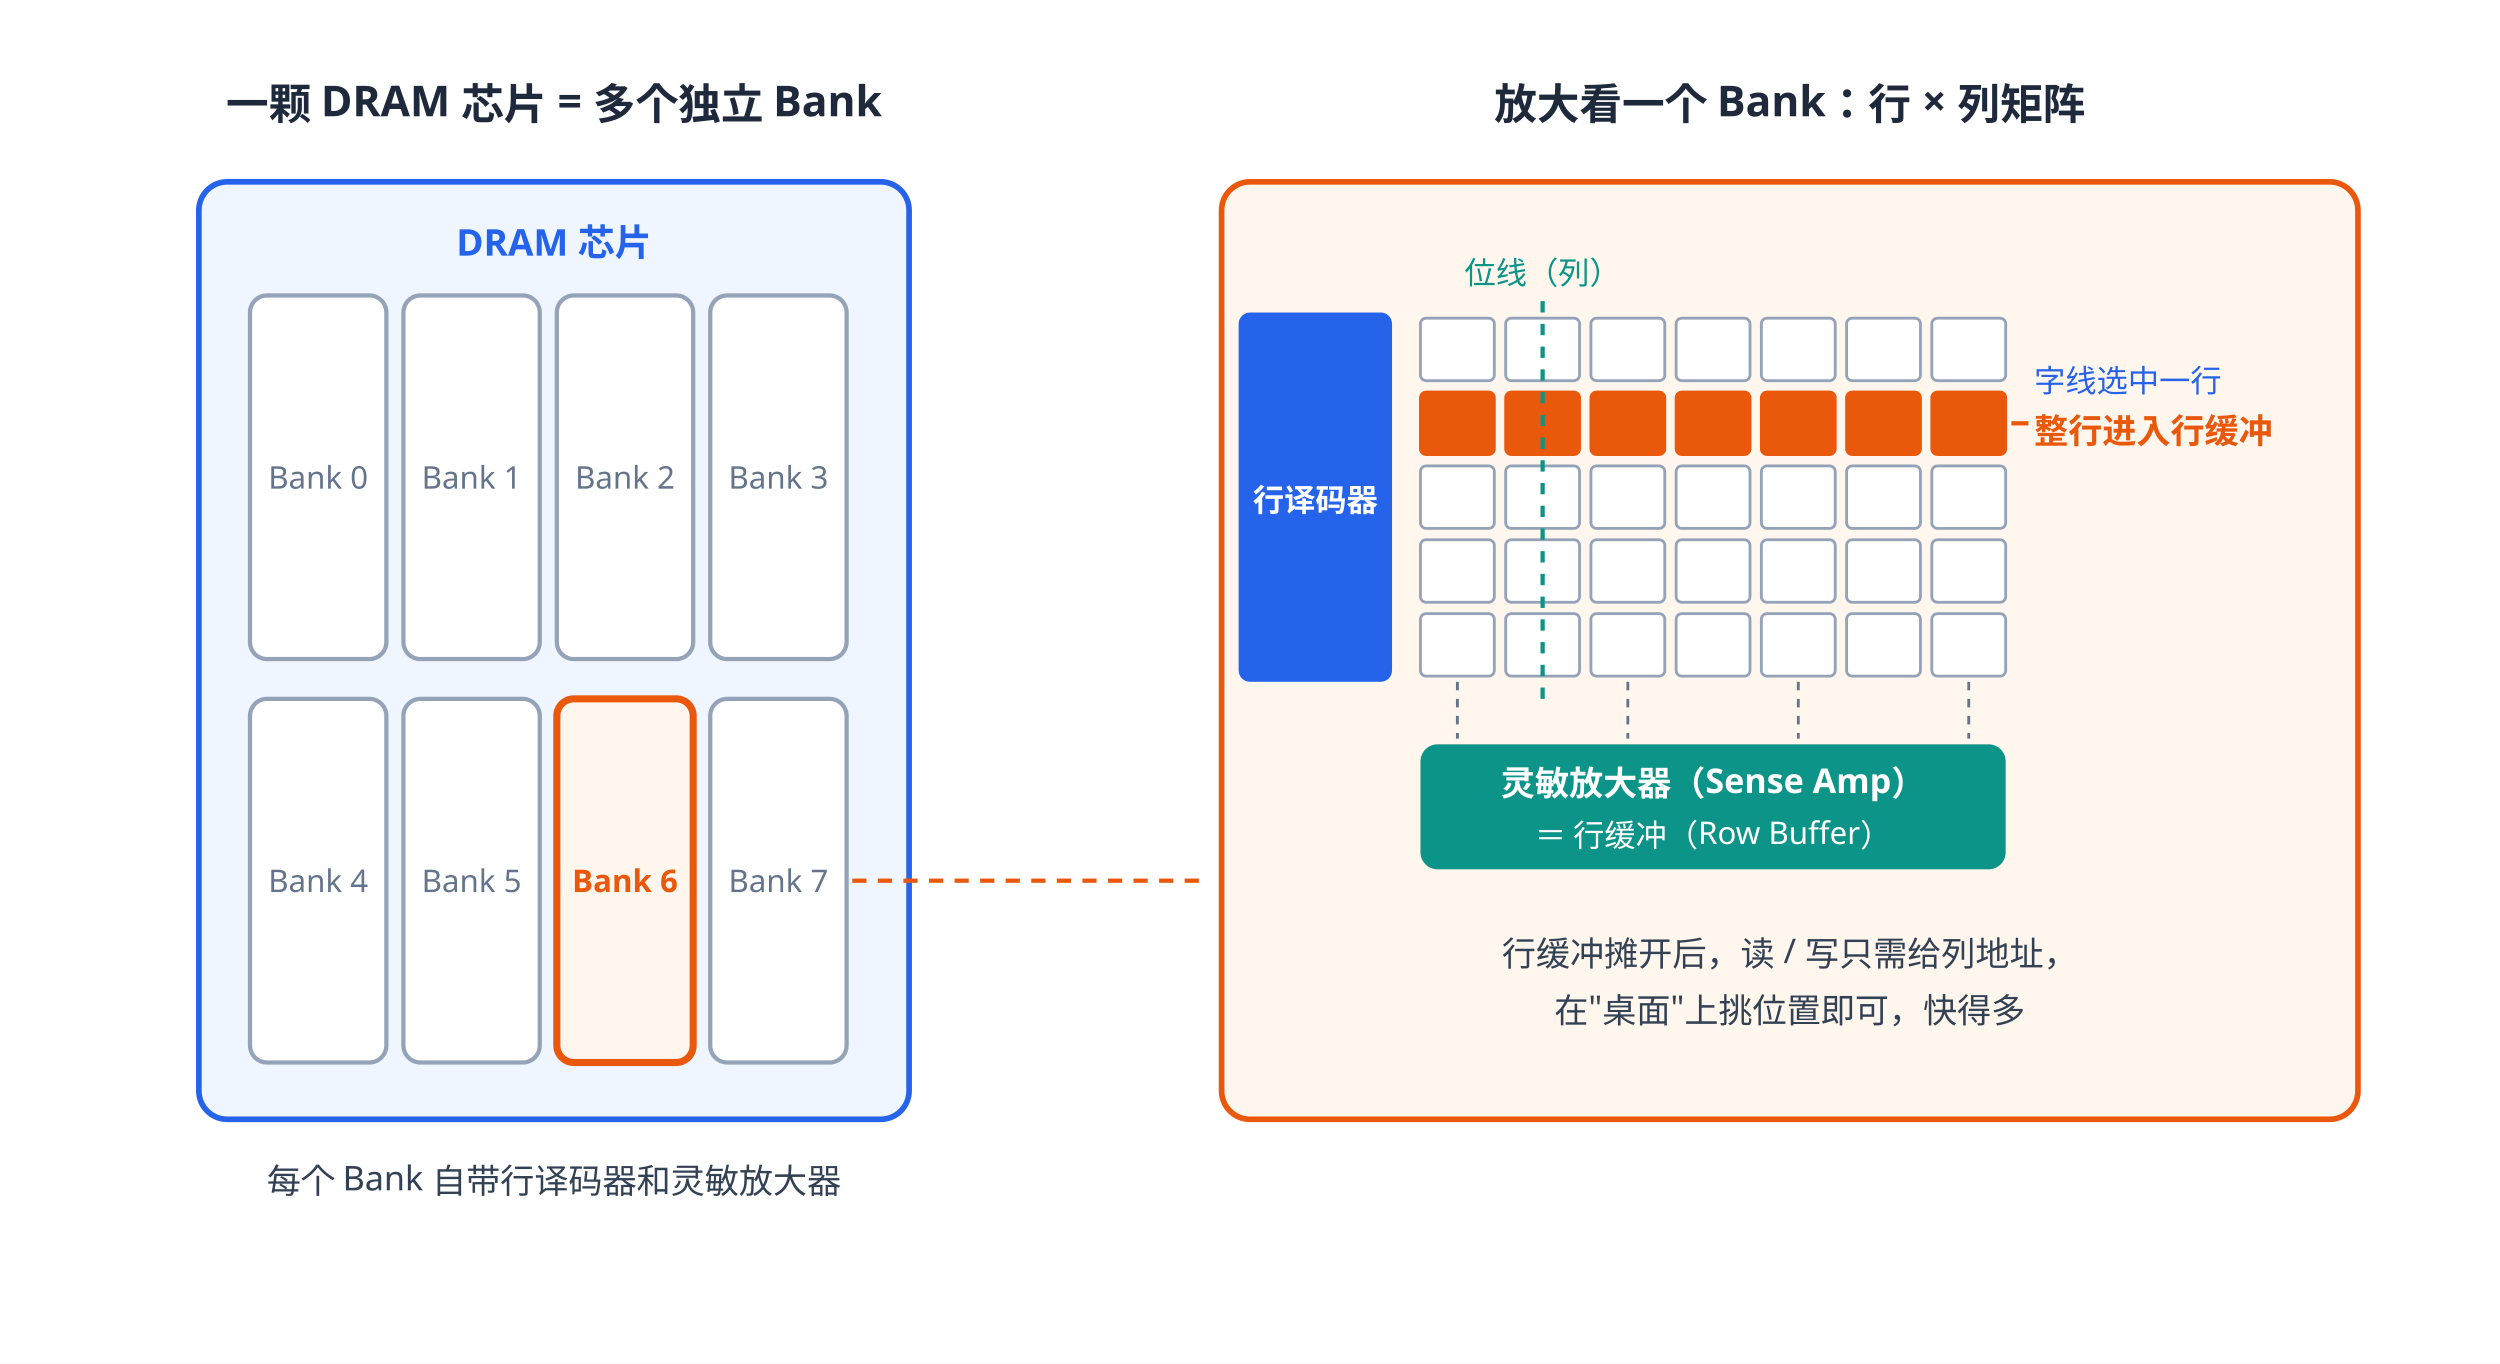
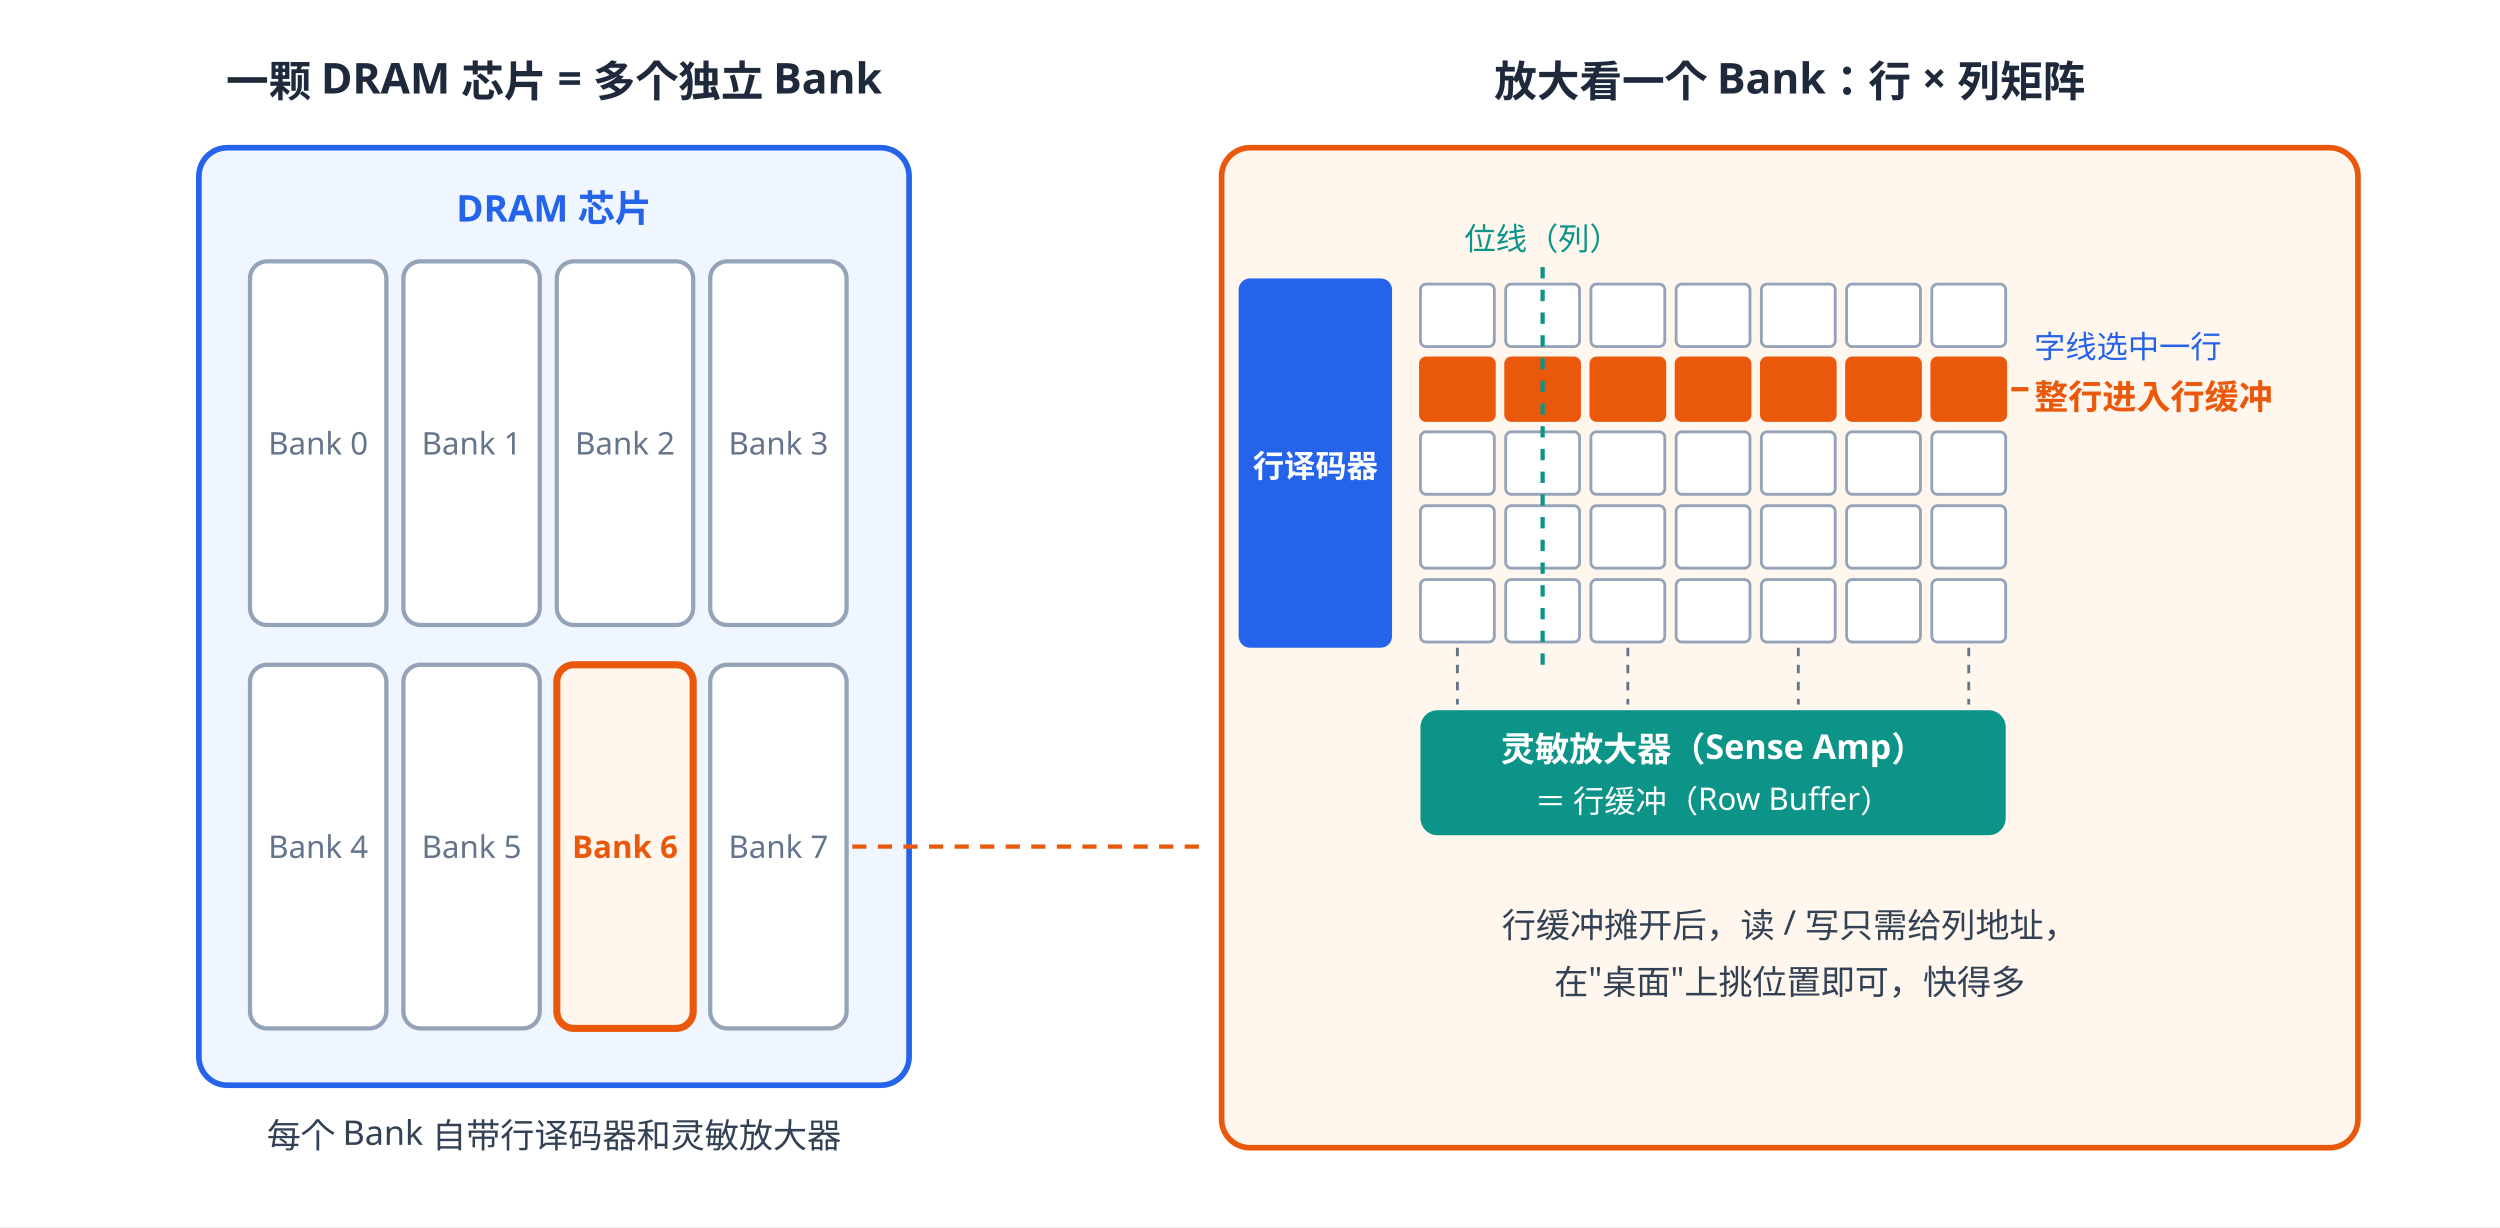
- <svg xmlns="http://www.w3.org/2000/svg" viewBox="0 0 880 480" font-family="'PingFang SC','Microsoft YaHei',sans-serif">
-   <rect x="0" y="0" width="880" height="480" fill="#ffffff" />
-   <text x="195" y="42" text-anchor="middle" fill="#1e293b" font-size="15" font-weight="bold">一颗 DRAM 芯片 = 多个独立 Bank</text>
-   <rect x="70" y="64" width="250" height="330" rx="10" fill="#eff6ff" stroke="#2563eb" stroke-width="2" />
-   <text x="195" y="90" text-anchor="middle" fill="#2563eb" font-size="13" font-weight="bold">DRAM 芯片</text>
-   <rect x="88" y="104" width="48" height="128" rx="6" fill="#ffffff" stroke="#94a3b8" stroke-width="1.5" />
-   <rect x="142" y="104" width="48" height="128" rx="6" fill="#ffffff" stroke="#94a3b8" stroke-width="1.5" />
-   <rect x="196" y="104" width="48" height="128" rx="6" fill="#ffffff" stroke="#94a3b8" stroke-width="1.5" />
-   <rect x="250" y="104" width="48" height="128" rx="6" fill="#ffffff" stroke="#94a3b8" stroke-width="1.5" />
-   <rect x="88" y="246" width="48" height="128" rx="6" fill="#ffffff" stroke="#94a3b8" stroke-width="1.5" />
-   <rect x="142" y="246" width="48" height="128" rx="6" fill="#ffffff" stroke="#94a3b8" stroke-width="1.5" />
-   <rect x="196" y="246" width="48" height="128" rx="6" fill="#fff7ed" stroke="#ea580c" stroke-width="2.5" />
-   <rect x="250" y="246" width="48" height="128" rx="6" fill="#ffffff" stroke="#94a3b8" stroke-width="1.5" />
-   <text x="112" y="172" text-anchor="middle" fill="#64748b" font-size="11">Bank 0</text>
-   <text x="166" y="172" text-anchor="middle" fill="#64748b" font-size="11">Bank 1</text>
-   <text x="220" y="172" text-anchor="middle" fill="#64748b" font-size="11">Bank 2</text>
-   <text x="274" y="172" text-anchor="middle" fill="#64748b" font-size="11">Bank 3</text>
-   <text x="112" y="314" text-anchor="middle" fill="#64748b" font-size="11">Bank 4</text>
-   <text x="166" y="314" text-anchor="middle" fill="#64748b" font-size="11">Bank 5</text>
-   <text x="220" y="314" text-anchor="middle" fill="#ea580c" font-size="11" font-weight="bold">Bank 6</text>
-   <text x="274" y="314" text-anchor="middle" fill="#64748b" font-size="11">Bank 7</text>
-   <text x="195" y="420" text-anchor="middle" fill="#334155" font-size="12">每个 Bank 自带行译码器和灵敏放大器</text>
-   <line x1="300" y1="310" x2="424" y2="310" stroke="#ea580c" stroke-width="1.5" stroke-dasharray="5,4" />
-   <text x="630" y="42" text-anchor="middle" fill="#1e293b" font-size="15" font-weight="bold">放大看一个 Bank：行 × 列矩阵</text>
-   <rect x="430" y="64" width="400" height="330" rx="10" fill="#fff7ed" stroke="#ea580c" stroke-width="2" />
-   <rect x="436" y="110" width="54" height="130" rx="4" fill="#2563eb" />
-   <text x="463" y="180" text-anchor="middle" fill="#ffffff" font-size="11" font-weight="bold">行译码器</text>
+ <svg xmlns="http://www.w3.org/2000/svg" viewBox="0 0 880 432" font-family="'PingFang SC','Microsoft YaHei',sans-serif">
+   <rect x="0" y="0" width="880" height="432" fill="#ffffff" />
+   <text x="195" y="34" text-anchor="middle" fill="#1e293b" font-size="15" font-weight="bold">一颗 DRAM 芯片 = 多个独立 Bank</text>
+   <rect x="70" y="52" width="250" height="330" rx="10" fill="#eff6ff" stroke="#2563eb" stroke-width="2" />
+   <text x="195" y="78" text-anchor="middle" fill="#2563eb" font-size="13" font-weight="bold">DRAM 芯片</text>
+   <rect x="88" y="92" width="48" height="128" rx="6" fill="#ffffff" stroke="#94a3b8" stroke-width="1.5" />
+   <rect x="142" y="92" width="48" height="128" rx="6" fill="#ffffff" stroke="#94a3b8" stroke-width="1.5" />
+   <rect x="196" y="92" width="48" height="128" rx="6" fill="#ffffff" stroke="#94a3b8" stroke-width="1.5" />
+   <rect x="250" y="92" width="48" height="128" rx="6" fill="#ffffff" stroke="#94a3b8" stroke-width="1.5" />
+   <rect x="88" y="234" width="48" height="128" rx="6" fill="#ffffff" stroke="#94a3b8" stroke-width="1.5" />
+   <rect x="142" y="234" width="48" height="128" rx="6" fill="#ffffff" stroke="#94a3b8" stroke-width="1.5" />
+   <rect x="196" y="234" width="48" height="128" rx="6" fill="#fff7ed" stroke="#ea580c" stroke-width="2.5" />
+   <rect x="250" y="234" width="48" height="128" rx="6" fill="#ffffff" stroke="#94a3b8" stroke-width="1.5" />
+   <text x="112" y="160" text-anchor="middle" fill="#64748b" font-size="11">Bank 0</text>
+   <text x="166" y="160" text-anchor="middle" fill="#64748b" font-size="11">Bank 1</text>
+   <text x="220" y="160" text-anchor="middle" fill="#64748b" font-size="11">Bank 2</text>
+   <text x="274" y="160" text-anchor="middle" fill="#64748b" font-size="11">Bank 3</text>
+   <text x="112" y="302" text-anchor="middle" fill="#64748b" font-size="11">Bank 4</text>
+   <text x="166" y="302" text-anchor="middle" fill="#64748b" font-size="11">Bank 5</text>
+   <text x="220" y="302" text-anchor="middle" fill="#ea580c" font-size="11" font-weight="bold">Bank 6</text>
+   <text x="274" y="302" text-anchor="middle" fill="#64748b" font-size="11">Bank 7</text>
+   <text x="195" y="404" text-anchor="middle" fill="#334155" font-size="12">每个 Bank 自带行译码器和灵敏放大器</text>
+   <line x1="300" y1="298" x2="424" y2="298" stroke="#ea580c" stroke-width="1.5" stroke-dasharray="5,4" />
+   <text x="630" y="34" text-anchor="middle" fill="#1e293b" font-size="15" font-weight="bold">放大看一个 Bank：行 × 列矩阵</text>
+   <rect x="430" y="52" width="400" height="352" rx="10" fill="#fff7ed" stroke="#ea580c" stroke-width="2" />
+   <rect x="436" y="98" width="54" height="130" rx="4" fill="#2563eb" />
+   <text x="463" y="168" text-anchor="middle" fill="#ffffff" font-size="11" font-weight="bold">行译码器</text>
  <g fill="#ffffff" stroke="#94a3b8" stroke-width="1">
-     <rect x="500" y="112" width="26" height="22" rx="2" />
-     <rect x="530" y="112" width="26" height="22" rx="2" />
-     <rect x="560" y="112" width="26" height="22" rx="2" />
-     <rect x="590" y="112" width="26" height="22" rx="2" />
-     <rect x="620" y="112" width="26" height="22" rx="2" />
-     <rect x="650" y="112" width="26" height="22" rx="2" />
-     <rect x="680" y="112" width="26" height="22" rx="2" />
-     <rect x="500" y="164" width="26" height="22" rx="2" />
-     <rect x="530" y="164" width="26" height="22" rx="2" />
-     <rect x="560" y="164" width="26" height="22" rx="2" />
-     <rect x="590" y="164" width="26" height="22" rx="2" />
-     <rect x="620" y="164" width="26" height="22" rx="2" />
-     <rect x="650" y="164" width="26" height="22" rx="2" />
-     <rect x="680" y="164" width="26" height="22" rx="2" />
-     <rect x="500" y="190" width="26" height="22" rx="2" />
-     <rect x="530" y="190" width="26" height="22" rx="2" />
-     <rect x="560" y="190" width="26" height="22" rx="2" />
-     <rect x="590" y="190" width="26" height="22" rx="2" />
-     <rect x="620" y="190" width="26" height="22" rx="2" />
-     <rect x="650" y="190" width="26" height="22" rx="2" />
-     <rect x="680" y="190" width="26" height="22" rx="2" />
-     <rect x="500" y="216" width="26" height="22" rx="2" />
-     <rect x="530" y="216" width="26" height="22" rx="2" />
-     <rect x="560" y="216" width="26" height="22" rx="2" />
-     <rect x="590" y="216" width="26" height="22" rx="2" />
-     <rect x="620" y="216" width="26" height="22" rx="2" />
-     <rect x="650" y="216" width="26" height="22" rx="2" />
-     <rect x="680" y="216" width="26" height="22" rx="2" />
+     <rect x="500" y="100" width="26" height="22" rx="2" />
+     <rect x="530" y="100" width="26" height="22" rx="2" />
+     <rect x="560" y="100" width="26" height="22" rx="2" />
+     <rect x="590" y="100" width="26" height="22" rx="2" />
+     <rect x="620" y="100" width="26" height="22" rx="2" />
+     <rect x="650" y="100" width="26" height="22" rx="2" />
+     <rect x="680" y="100" width="26" height="22" rx="2" />
+     <rect x="500" y="152" width="26" height="22" rx="2" />
+     <rect x="530" y="152" width="26" height="22" rx="2" />
+     <rect x="560" y="152" width="26" height="22" rx="2" />
+     <rect x="590" y="152" width="26" height="22" rx="2" />
+     <rect x="620" y="152" width="26" height="22" rx="2" />
+     <rect x="650" y="152" width="26" height="22" rx="2" />
+     <rect x="680" y="152" width="26" height="22" rx="2" />
+     <rect x="500" y="178" width="26" height="22" rx="2" />
+     <rect x="530" y="178" width="26" height="22" rx="2" />
+     <rect x="560" y="178" width="26" height="22" rx="2" />
+     <rect x="590" y="178" width="26" height="22" rx="2" />
+     <rect x="620" y="178" width="26" height="22" rx="2" />
+     <rect x="650" y="178" width="26" height="22" rx="2" />
+     <rect x="680" y="178" width="26" height="22" rx="2" />
+     <rect x="500" y="204" width="26" height="22" rx="2" />
+     <rect x="530" y="204" width="26" height="22" rx="2" />
+     <rect x="560" y="204" width="26" height="22" rx="2" />
+     <rect x="590" y="204" width="26" height="22" rx="2" />
+     <rect x="620" y="204" width="26" height="22" rx="2" />
+     <rect x="650" y="204" width="26" height="22" rx="2" />
+     <rect x="680" y="204" width="26" height="22" rx="2" />
  </g>
  <g fill="#ea580c" stroke="#ea580c" stroke-width="1">
-     <rect x="500" y="138" width="26" height="22" rx="2" />
-     <rect x="530" y="138" width="26" height="22" rx="2" />
-     <rect x="560" y="138" width="26" height="22" rx="2" />
-     <rect x="590" y="138" width="26" height="22" rx="2" />
-     <rect x="620" y="138" width="26" height="22" rx="2" />
-     <rect x="650" y="138" width="26" height="22" rx="2" />
-     <rect x="680" y="138" width="26" height="22" rx="2" />
+     <rect x="500" y="126" width="26" height="22" rx="2" />
+     <rect x="530" y="126" width="26" height="22" rx="2" />
+     <rect x="560" y="126" width="26" height="22" rx="2" />
+     <rect x="590" y="126" width="26" height="22" rx="2" />
+     <rect x="620" y="126" width="26" height="22" rx="2" />
+     <rect x="650" y="126" width="26" height="22" rx="2" />
+     <rect x="680" y="126" width="26" height="22" rx="2" />
  </g>
-   <line x1="543" y1="106" x2="543" y2="246" stroke="#0d9488" stroke-width="1.5" stroke-dasharray="4,4" />
-   <text x="543" y="100" text-anchor="middle" fill="#0d9488" font-size="11">位线（列）</text>
-   <line x1="708" y1="149" x2="714" y2="149" stroke="#ea580c" stroke-width="1.5" />
-   <text x="716" y="138" text-anchor="start" fill="#2563eb" font-size="11">字线选中一行</text>
-   <text x="716" y="156" text-anchor="start" fill="#ea580c" font-size="12" font-weight="bold">整行进入行缓冲</text>
-   <line x1="513" y1="240" x2="513" y2="260" stroke="#64748b" stroke-width="1" stroke-dasharray="3,3" />
-   <line x1="573" y1="240" x2="573" y2="260" stroke="#64748b" stroke-width="1" stroke-dasharray="3,3" />
-   <line x1="633" y1="240" x2="633" y2="260" stroke="#64748b" stroke-width="1" stroke-dasharray="3,3" />
-   <line x1="693" y1="240" x2="693" y2="260" stroke="#64748b" stroke-width="1" stroke-dasharray="3,3" />
-   <rect x="500" y="262" width="206" height="44" rx="6" fill="#0d9488" />
-   <text x="603" y="280" text-anchor="middle" fill="#ffffff" font-size="12" font-weight="bold">灵敏放大器（Sense Amp）</text>
-   <text x="603" y="298" text-anchor="middle" fill="#ffffff" font-size="11">＝ 行缓冲（Row Buffer）</text>
-   <text x="630" y="340" text-anchor="middle" fill="#334155" font-size="12">行缓冲摊开后，读 / 写只需给列地址，</text>
-   <text x="630" y="360" text-anchor="middle" fill="#334155" font-size="12">在"桌面"上挑位置即可，快得多</text>
+   <line x1="543" y1="94" x2="543" y2="234" stroke="#0d9488" stroke-width="1.5" stroke-dasharray="4,4" />
+   <text x="543" y="88" text-anchor="middle" fill="#0d9488" font-size="11">位线（列）</text>
+   <line x1="708" y1="137" x2="714" y2="137" stroke="#ea580c" stroke-width="1.5" />
+   <text x="716" y="126" text-anchor="start" fill="#2563eb" font-size="11">字线选中一行</text>
+   <text x="716" y="144" text-anchor="start" fill="#ea580c" font-size="12" font-weight="bold">整行进入行缓冲</text>
+   <line x1="513" y1="228" x2="513" y2="248" stroke="#64748b" stroke-width="1" stroke-dasharray="3,3" />
+   <line x1="573" y1="228" x2="573" y2="248" stroke="#64748b" stroke-width="1" stroke-dasharray="3,3" />
+   <line x1="633" y1="228" x2="633" y2="248" stroke="#64748b" stroke-width="1" stroke-dasharray="3,3" />
+   <line x1="693" y1="228" x2="693" y2="248" stroke="#64748b" stroke-width="1" stroke-dasharray="3,3" />
+   <rect x="500" y="250" width="206" height="44" rx="6" fill="#0d9488" />
+   <text x="603" y="268" text-anchor="middle" fill="#ffffff" font-size="12" font-weight="bold">灵敏放大器（Sense Amp）</text>
+   <text x="603" y="286" text-anchor="middle" fill="#ffffff" font-size="11">＝ 行缓冲（Row Buffer）</text>
+   <text x="630" y="330" text-anchor="middle" fill="#334155" font-size="12">行缓冲摊开后，读 / 写只需给列地址，</text>
+   <text x="630" y="350" text-anchor="middle" fill="#334155" font-size="12">在"桌面"上挑位置即可，快得多</text>
</svg>
